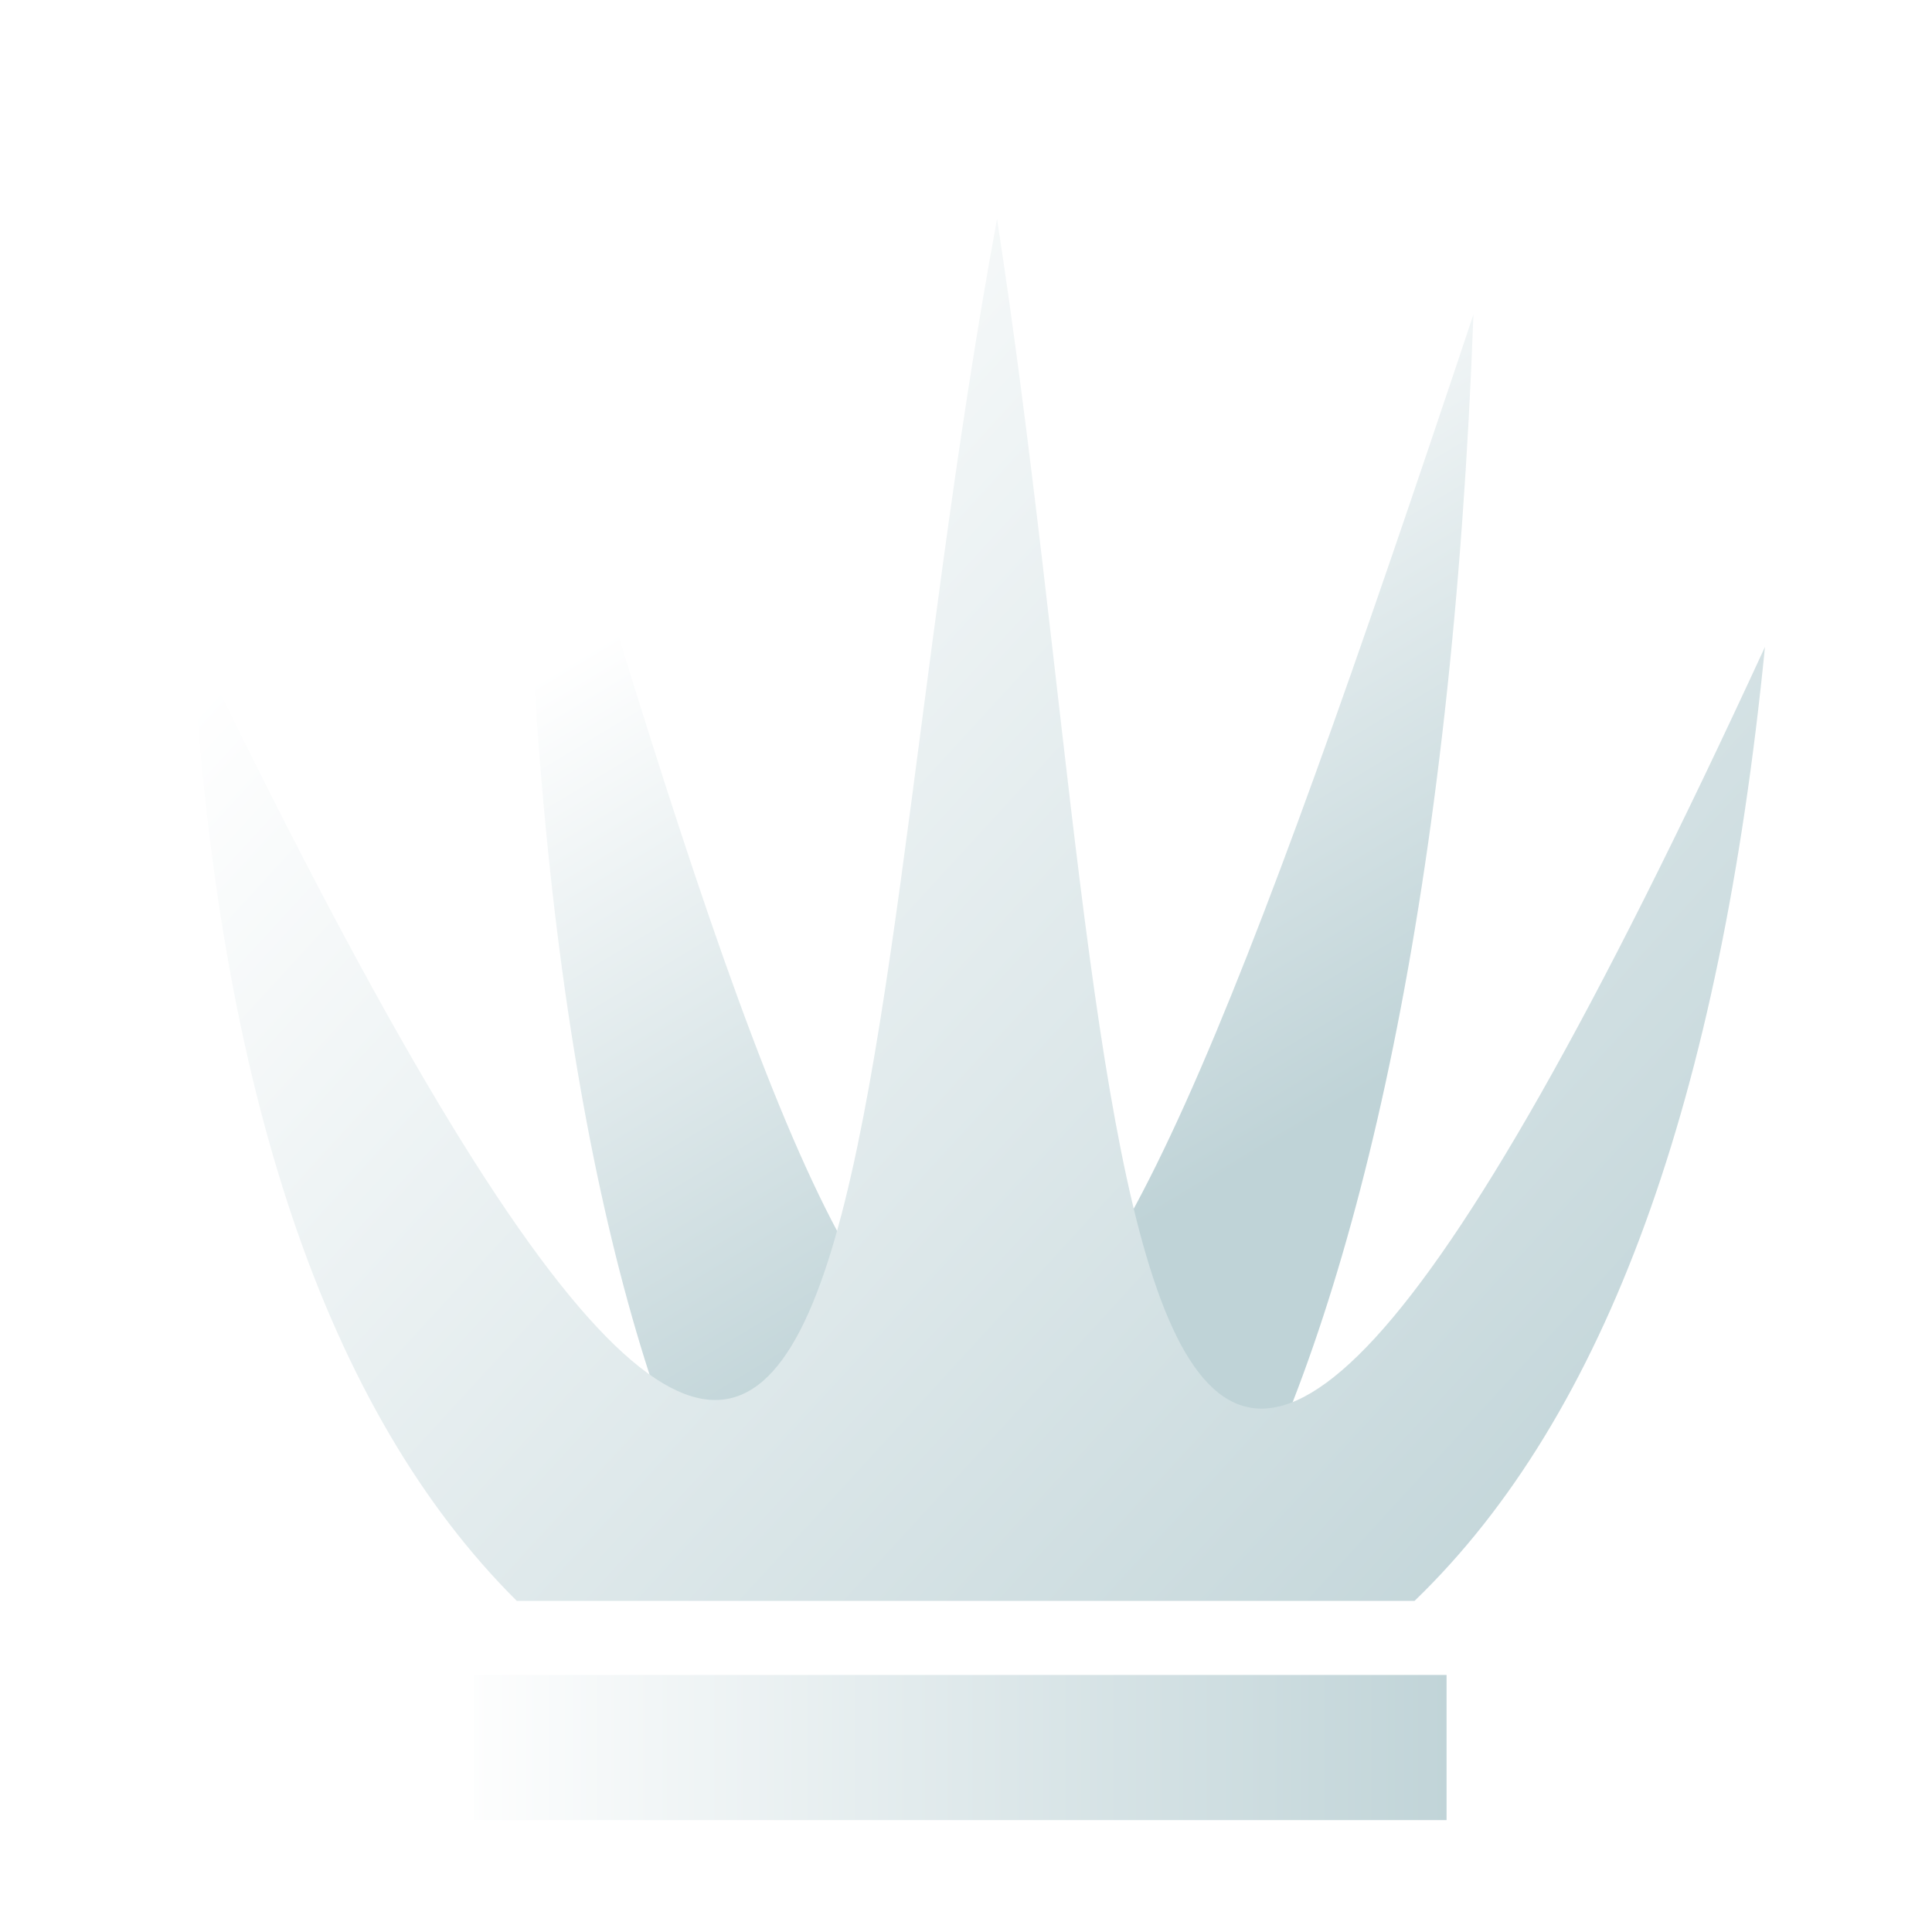
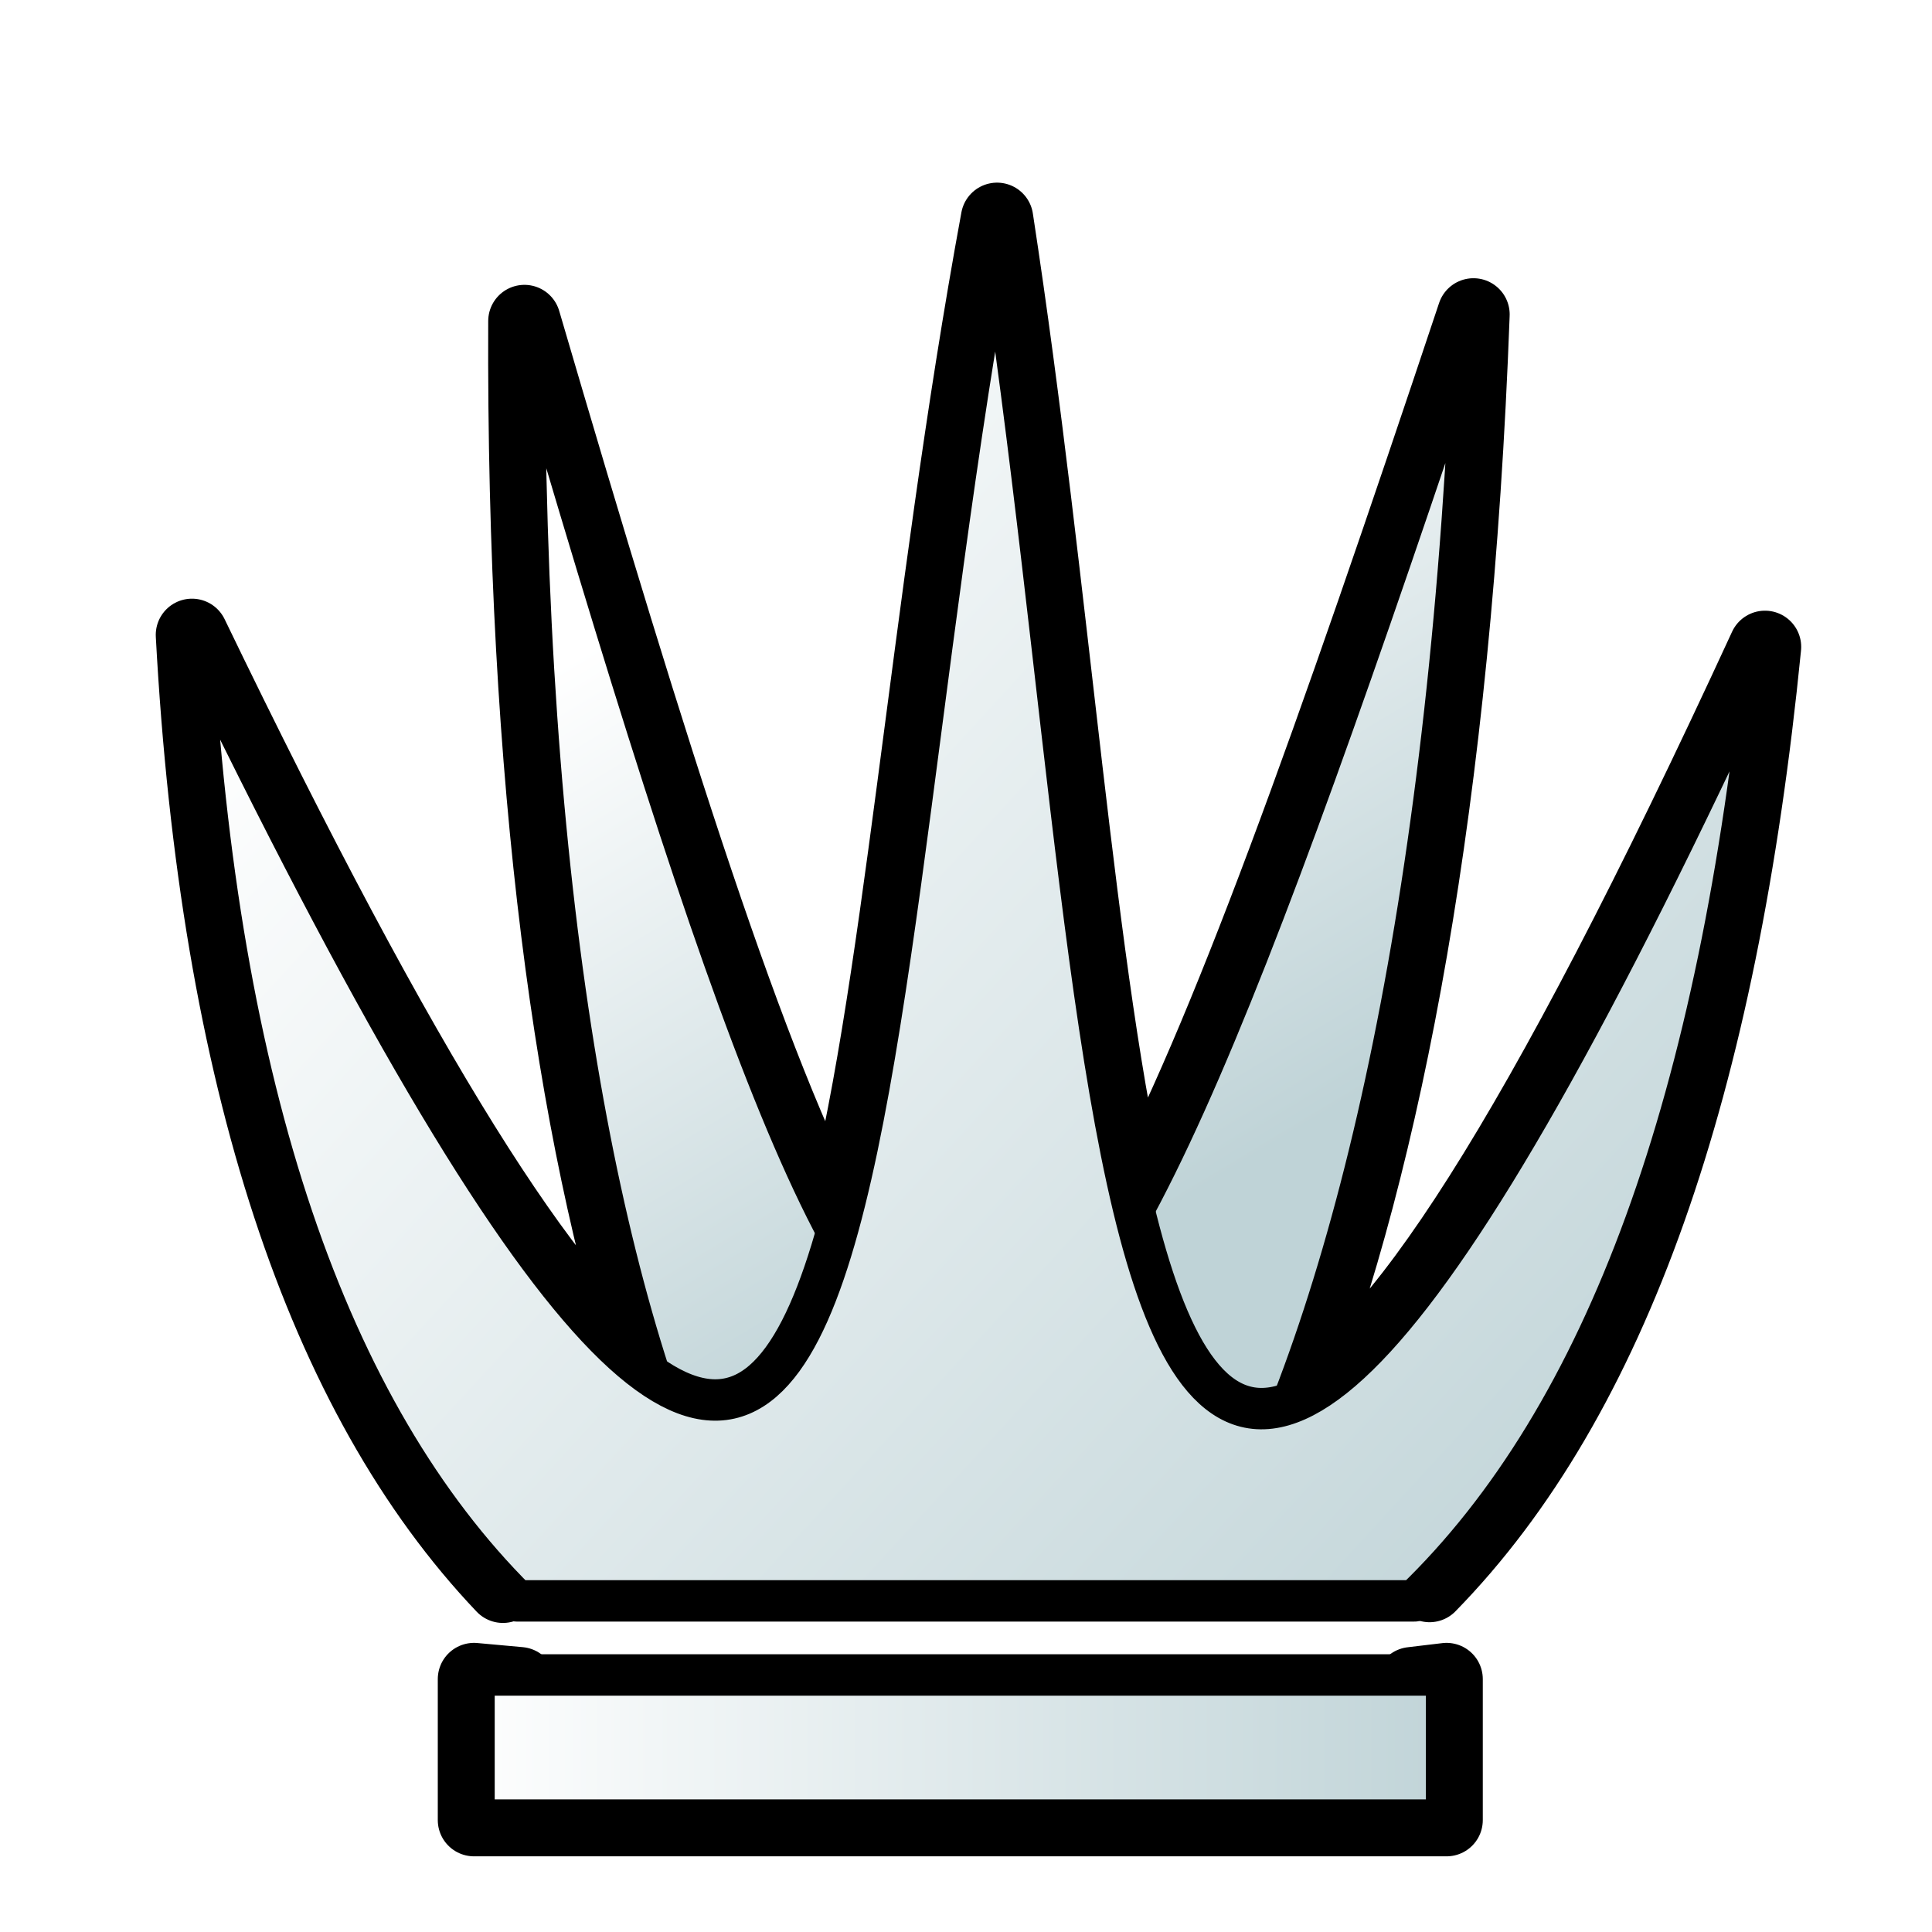
<svg xmlns="http://www.w3.org/2000/svg" xmlns:xlink="http://www.w3.org/1999/xlink" id="queen" width="700pt" height="700pt" version="1.0" viewBox="0 0 933.333 933.333">
+   <style id="style-base">.base{fill-opacity:1;fill-rule:evenodd;stroke-miterlimit:4;stroke-dasharray:none;stroke-linecap:round;stroke-linejoin:round;stroke-opacity:1}.stroke-medium{stroke-width:20}.stroke-color{stroke:#000}</style>
  <defs id="defs36222">
    <linearGradient id="fillGradient">
      <stop id="stop0" offset="0" style="stop-color:white;stop-opacity:1" />
      <stop id="stop1" offset="1" style="stop-color:#bfd3d7;stop-opacity:1" />
    </linearGradient>
    <linearGradient xlink:href="#fillGradient" id="bottom-gradient" x1="199" x2="661.667" y1="789.833" y2="789.833" gradientTransform="matrix(1.07873 0 0 1.07873 -.308 -7.803)" gradientUnits="userSpaceOnUse" />
    <linearGradient xlink:href="#fillGradient" id="front-hair-gradient" x1="166.781" x2="718.885" y1="239.891" y2="746.557" gradientTransform="matrix(1.07873 0 0 1.07873 -2.308 -9.803)" gradientUnits="userSpaceOnUse" />
    <linearGradient xlink:href="#fillGradient" id="back-hair-gradient" x1="285.639" x2="466.667" y1="287.12" y2="587.12" gradientTransform="matrix(1.07873 0 0 1.07873 -2.308 -9.803)" gradientUnits="userSpaceOnUse" />
  </defs>
  <path id="boundary" d="M690.605 766.18c88.769-90.71 140.98-241.722 162.04-453.666-110.451 239.661-180.878 345.902-228.256 364.75 45.241-116.612 78.78-291.617 87.425-525.358-69.294 207.629-120.577 351.382-164.138 431.832-26.514-109.699-38.22-296.9-66.014-478.004-34.791 188.524-47.636 382.449-77.369 488.623-41.408-77.705-87.892-224.036-150.941-439.25-.989 223.42 22.967 393.006 60.406 508.846-48.155-34.212-117.283-142.337-221.014-357.238 11.588 214.478 62.838 367.984 150.213 459.816m8.033 46.627-22-2v68.117h469.834v-68.117l-16.786 2" class="base stroke-color" style="fill:none;stroke-width:35" />
  <path id="back-hair" d="M711.814 151.906c-225.866 676.77-260.764 678.027-458.462 3.202-1.216 275.009 35.357 468.451 88.355 580.494h256.806c58.083-112.565 103.074-307.205 113.301-583.696Z" class="base stroke-color stroke-medium" style="fill:url(#back-hair-gradient)" />
  <path id="front-hair" d="M481.662 105.734c-81.968 444.154-41.752 920.212-388.918 200.981 11.881 219.895 65.45 375.697 156.9 466.654h433.718c93.18-89.82 147.656-243.21 169.283-460.855-331.536 719.381-302.754 237.784-370.983-206.78Z" class="base stroke-color stroke-medium" style="fill:url(#front-hair-gradient)" />
  <path id="bottom" d="M228.99 809.158h469.835v70.118H228.99z" class="base stroke-color stroke-medium" style="fill:url(#bottom-gradient)" />
</svg>
